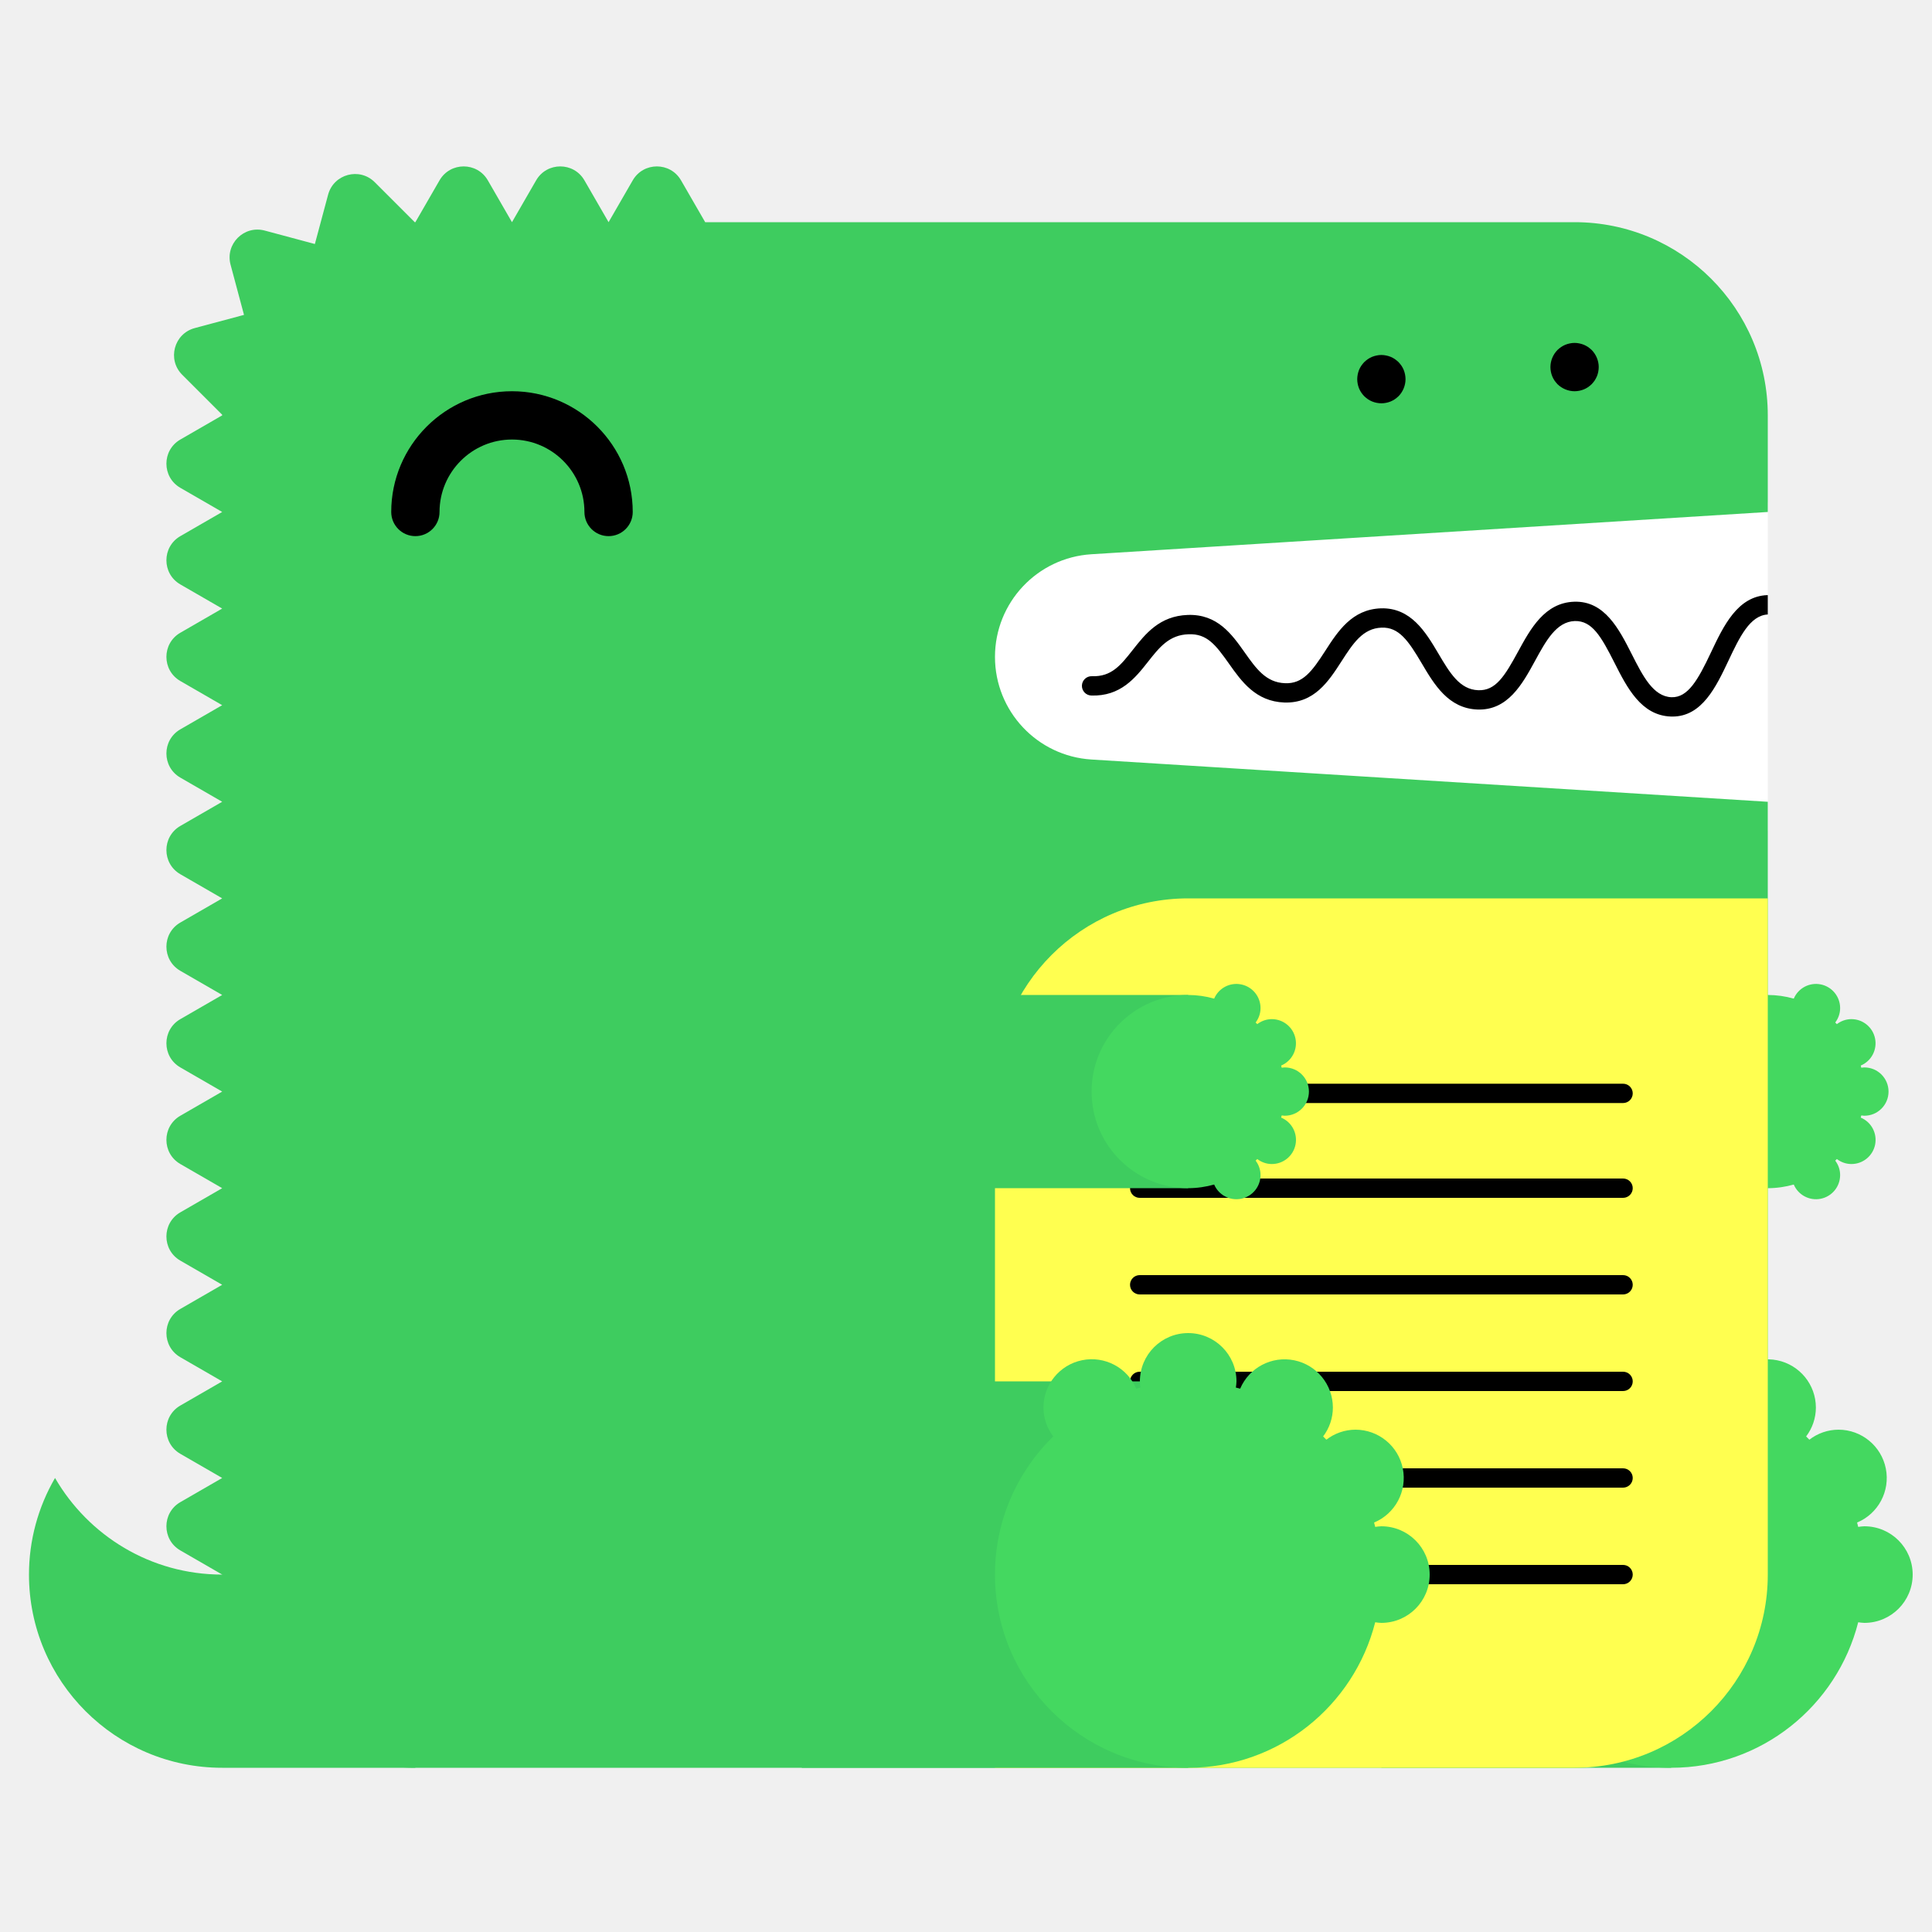
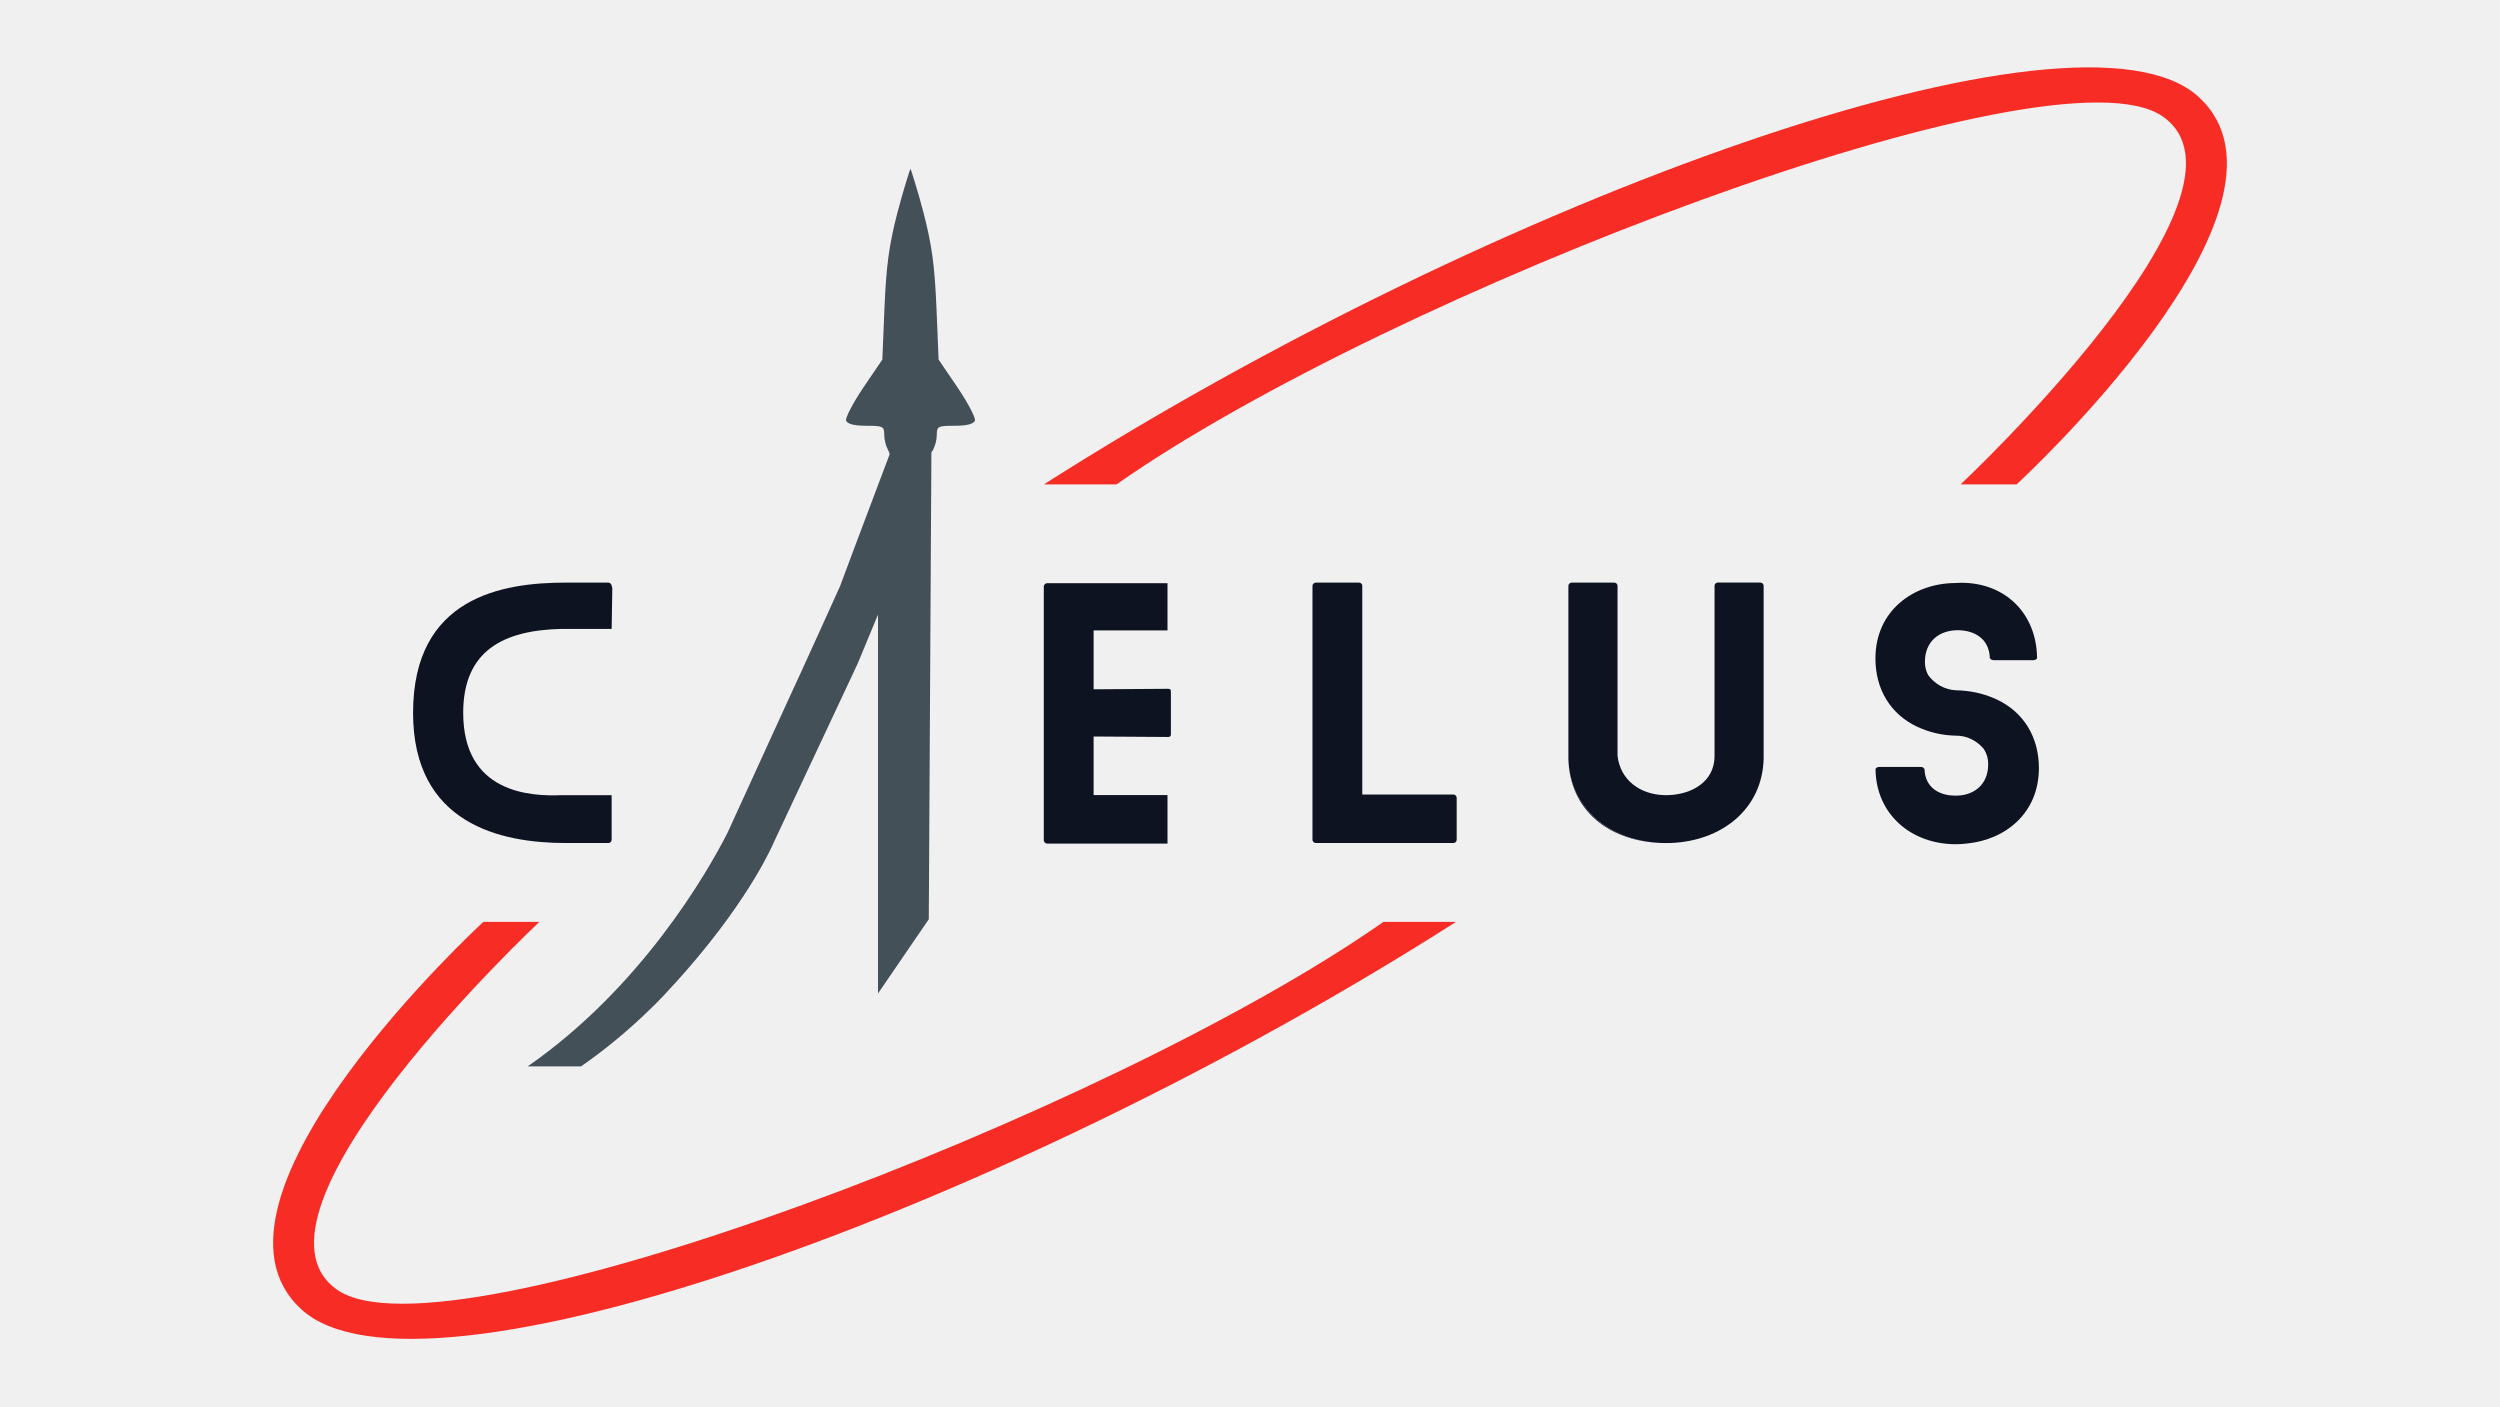
- <svg xmlns="http://www.w3.org/2000/svg" width="200" height="200" viewBox="0 0 200 200">
-   <g fill="none" fill-rule="evenodd">
-     <path fill="#FFF" d="M99 52h84v34H99z" />
-     <path d="M23 163c-7.398 0-13.843-4.027-17.303-10A19.886 19.886 0 0 0 3 163c0 11.046 8.954 20 20 20h20v-20H23z" fill="#3ECC5F" />
-     <path d="M112.98 57.376L183 53V43c0-11.046-8.954-20-20-20H73l-2.5-4.33c-1.112-1.925-3.889-1.925-5 0L63 23l-2.5-4.33c-1.111-1.925-3.889-1.925-5 0L53 23l-2.5-4.33c-1.111-1.925-3.889-1.925-5 0L43 23c-.022 0-.042.003-.065.003l-4.142-4.141c-1.57-1.571-4.252-.853-4.828 1.294l-1.369 5.104-5.192-1.392c-2.148-.575-4.111 1.389-3.535 3.536l1.39 5.193-5.102 1.367c-2.148.576-2.867 3.259-1.296 4.83l4.142 4.142c0 .021-.003.042-.003.064l-4.33 2.5c-1.925 1.111-1.925 3.889 0 5L23 53l-4.33 2.5c-1.925 1.111-1.925 3.889 0 5L23 63l-4.33 2.5c-1.925 1.111-1.925 3.889 0 5L23 73l-4.33 2.5c-1.925 1.111-1.925 3.889 0 5L23 83l-4.33 2.5c-1.925 1.111-1.925 3.889 0 5L23 93l-4.33 2.5c-1.925 1.111-1.925 3.889 0 5L23 103l-4.33 2.5c-1.925 1.111-1.925 3.889 0 5L23 113l-4.33 2.5c-1.925 1.111-1.925 3.889 0 5L23 123l-4.33 2.5c-1.925 1.111-1.925 3.889 0 5L23 133l-4.33 2.5c-1.925 1.111-1.925 3.889 0 5L23 143l-4.33 2.5c-1.925 1.111-1.925 3.889 0 5L23 153l-4.33 2.5c-1.925 1.111-1.925 3.889 0 5L23 163c0 11.046 8.954 20 20 20h120c11.046 0 20-8.954 20-20V83l-70.02-4.376A10.645 10.645 0 0 1 103 68c0-5.621 4.37-10.273 9.98-10.624" fill="#3ECC5F" />
-     <path fill="#3ECC5F" d="M143 183h30v-40h-30z" />
-     <path d="M193 158c-.219 0-.428.037-.639.064-.038-.15-.074-.301-.116-.451A5 5 0 0 0 190.32 148a4.96 4.96 0 0 0-3.016 1.036 26.531 26.531 0 0 0-.335-.336 4.955 4.955 0 0 0 1.011-2.987 5 5 0 0 0-9.599-1.959c-.148-.042-.297-.077-.445-.115.027-.211.064-.42.064-.639a5 5 0 0 0-5-5 5 5 0 0 0-5 5c0 .219.037.428.064.639-.148.038-.297.073-.445.115a4.998 4.998 0 0 0-9.599 1.959c0 1.125.384 2.151 1.011 2.987-3.717 3.632-6.031 8.693-6.031 14.3 0 11.046 8.954 20 20 20 9.339 0 17.16-6.41 19.361-15.064.211.027.42.064.639.064a5 5 0 0 0 5-5 5 5 0 0 0-5-5" fill="#44D860" />
-     <path fill="#3ECC5F" d="M153 123h30v-20h-30z" />
-     <path d="M193 115.5a2.5 2.5 0 1 0 0-5c-.109 0-.214.019-.319.032-.02-.075-.037-.15-.058-.225a2.501 2.501 0 0 0-.963-4.807c-.569 0-1.088.197-1.508.518a6.653 6.653 0 0 0-.168-.168c.314-.417.506-.931.506-1.494a2.5 2.5 0 0 0-4.8-.979A9.987 9.987 0 0 0 183 103c-5.522 0-10 4.478-10 10s4.478 10 10 10c.934 0 1.833-.138 2.69-.377a2.5 2.5 0 0 0 4.8-.979c0-.563-.192-1.077-.506-1.494.057-.055.113-.111.168-.168.42.321.939.518 1.508.518a2.5 2.5 0 0 0 .963-4.807c.021-.074.038-.15.058-.225.105.013.21.032.319.032" fill="#44D860" />
-     <path d="M63 55.5a2.5 2.5 0 0 1-2.5-2.5c0-4.136-3.364-7.5-7.5-7.5s-7.5 3.364-7.5 7.5a2.5 2.5 0 1 1-5 0c0-6.893 5.607-12.5 12.5-12.5S65.5 46.107 65.5 53a2.5 2.5 0 0 1-2.5 2.5" fill="#000" />
-     <path d="M103 183h60c11.046 0 20-8.954 20-20V93h-60c-11.046 0-20 8.954-20 20v70z" fill="#FFFF50" />
-     <path d="M168.02 124h-50.04a1 1 0 1 1 0-2h50.04a1 1 0 1 1 0 2m0 20h-50.04a1 1 0 1 1 0-2h50.04a1 1 0 1 1 0 2m0 20h-50.04a1 1 0 1 1 0-2h50.04a1 1 0 1 1 0 2m0-49.814h-50.04a1 1 0 1 1 0-2h50.04a1 1 0 1 1 0 2m0 19.814h-50.04a1 1 0 1 1 0-2h50.04a1 1 0 1 1 0 2m0 20h-50.04a1 1 0 1 1 0-2h50.04a1 1 0 1 1 0 2M183 61.611c-.012 0-.022-.006-.034-.005-3.09.105-4.552 3.196-5.842 5.923-1.346 2.85-2.387 4.703-4.093 4.647-1.889-.068-2.969-2.202-4.113-4.46-1.314-2.594-2.814-5.536-5.963-5.426-3.046.104-4.513 2.794-5.807 5.167-1.377 2.528-2.314 4.065-4.121 3.994-1.927-.07-2.951-1.805-4.136-3.813-1.321-2.236-2.848-4.75-5.936-4.664-2.994.103-4.465 2.385-5.763 4.4-1.373 2.13-2.335 3.428-4.165 3.351-1.973-.07-2.992-1.51-4.171-3.177-1.324-1.873-2.816-3.993-5.895-3.89-2.928.1-4.399 1.97-5.696 3.618-1.232 1.564-2.194 2.802-4.229 2.724a1 1 0 0 0-.072 2c3.017.101 4.545-1.8 5.872-3.487 1.177-1.496 2.193-2.787 4.193-2.855 1.926-.082 2.829 1.115 4.195 3.045 1.297 1.834 2.769 3.914 5.731 4.021 3.103.104 4.596-2.215 5.918-4.267 1.182-1.834 2.202-3.417 4.15-3.484 1.793-.067 2.769 1.35 4.145 3.681 1.297 2.197 2.766 4.686 5.787 4.796 3.125.108 4.634-2.62 5.949-5.035 1.139-2.088 2.214-4.06 4.119-4.126 1.793-.042 2.728 1.595 4.111 4.33 1.292 2.553 2.757 5.445 5.825 5.556l.169.003c3.064 0 4.518-3.075 5.805-5.794 1.139-2.41 2.217-4.68 4.067-4.773v-2z" fill="#000" />
-     <path fill="#3ECC5F" d="M83 183h40v-40H83z" />
-     <path d="M143 158c-.219 0-.428.037-.639.064-.038-.15-.074-.301-.116-.451A5 5 0 0 0 140.32 148a4.96 4.96 0 0 0-3.016 1.036 26.531 26.531 0 0 0-.335-.336 4.955 4.955 0 0 0 1.011-2.987 5 5 0 0 0-9.599-1.959c-.148-.042-.297-.077-.445-.115.027-.211.064-.42.064-.639a5 5 0 0 0-5-5 5 5 0 0 0-5 5c0 .219.037.428.064.639-.148.038-.297.073-.445.115a4.998 4.998 0 0 0-9.599 1.959c0 1.125.384 2.151 1.011 2.987-3.717 3.632-6.031 8.693-6.031 14.3 0 11.046 8.954 20 20 20 9.339 0 17.16-6.41 19.361-15.064.211.027.42.064.639.064a5 5 0 0 0 5-5 5 5 0 0 0-5-5" fill="#44D860" />
-     <path fill="#3ECC5F" d="M83 123h40v-20H83z" />
-     <path d="M133 115.5a2.5 2.5 0 1 0 0-5c-.109 0-.214.019-.319.032-.02-.075-.037-.15-.058-.225a2.501 2.501 0 0 0-.963-4.807c-.569 0-1.088.197-1.508.518a6.653 6.653 0 0 0-.168-.168c.314-.417.506-.931.506-1.494a2.5 2.5 0 0 0-4.8-.979A9.987 9.987 0 0 0 123 103c-5.522 0-10 4.478-10 10s4.478 10 10 10c.934 0 1.833-.138 2.69-.377a2.5 2.5 0 0 0 4.8-.979c0-.563-.192-1.077-.506-1.494.057-.055.113-.111.168-.168.42.321.939.518 1.508.518a2.5 2.5 0 0 0 .963-4.807c.021-.074.038-.15.058-.225.105.013.21.032.319.032" fill="#44D860" />
-     <path d="M143 41.75c-.16 0-.33-.02-.49-.05a2.52 2.52 0 0 1-.47-.14c-.15-.06-.29-.14-.431-.23-.13-.09-.259-.2-.38-.31-.109-.12-.219-.24-.309-.38s-.17-.28-.231-.43a2.619 2.619 0 0 1-.189-.96c0-.16.02-.33.05-.49.03-.16.08-.31.139-.47.061-.15.141-.29.231-.43.09-.13.2-.26.309-.38.121-.11.25-.22.38-.31.141-.09.281-.17.431-.23.149-.06.31-.11.47-.14.32-.07.65-.07.98 0 .159.03.32.08.47.14.149.06.29.14.43.23.13.09.259.2.38.31.11.12.22.25.31.38.09.14.17.28.23.43.06.16.11.31.14.47.029.16.05.33.05.49 0 .66-.271 1.31-.73 1.77-.121.11-.25.22-.38.31-.14.09-.281.17-.43.23a2.565 2.565 0 0 1-.96.19m20-1.25c-.66 0-1.3-.27-1.771-.73a3.802 3.802 0 0 1-.309-.38c-.09-.14-.17-.28-.231-.43a2.619 2.619 0 0 1-.189-.96c0-.66.27-1.3.729-1.77.121-.11.25-.22.38-.31.141-.09.281-.17.431-.23.149-.06.31-.11.47-.14.32-.07.66-.07.98 0 .159.03.32.08.47.14.149.06.29.14.43.23.13.09.259.2.38.31.459.47.73 1.11.73 1.77 0 .16-.021.33-.05.49-.03.16-.08.32-.14.47-.07.15-.14.29-.23.43-.09.13-.2.26-.31.38-.121.11-.25.22-.38.31-.14.09-.281.17-.43.23a2.565 2.565 0 0 1-.96.19" fill="#000" />
-   </g>
+ <svg xmlns="http://www.w3.org/2000/svg" id="Layer_1" data-name="Layer 1" viewBox="0 0 1920 1080">
+   <defs>
+     <style>.cls-1{fill:#0d1321;}.cls-2{fill:#f72c25;}.cls-3{fill:#435058;}</style>
+   </defs>
+   <path class="cls-1" d="M431.24,483c-45,1-75.5,16.94-75.5,64.44,0,61.75,51.5,64.25,75.75,63.25h38.25v34.5a2.55,2.55,0,0,1-2.75,2.25h-32.5c-49.75,0-117.25-14.5-117.25-100,0-88.75,68.25-100,117.25-100H467c1.75,0,2.75,1.25,3.25,4.25l-.5,31.31Z" />
+   <path class="cls-1" d="M1118.73,612.69v32.5a2.55,2.55,0,0,1-2.75,2.25H1010.73a2.74,2.74,0,0,1-2.75-2.25V449.69a2.74,2.74,0,0,1,2.75-2.25h33a2.47,2.47,0,0,1,2.5,2.25v160.5H1116A2.57,2.57,0,0,1,1118.73,612.69Z" />
+   <path class="cls-1" d="M1204.5,582.66c1,39.77,31.19,63.3,71.14,64.71C1236.81,645.86,1205.53,621.48,1204.5,582.66Z" />
+   <path class="cls-1" d="M1354.48,449.69v131c0,.66,0,1.32,0,2-1,38.82-32.31,63.2-71.14,64.71-1.27,0-2.55.07-3.84.07s-2.57,0-3.84-.07c-38.83-1.51-70.11-25.89-71.14-64.71,0-.65,0-1.31,0-2v-131a2.68,2.68,0,0,1,2.5-2.25h32.5a2.55,2.55,0,0,1,2.75,2.25V580.44c2.18,19.12,17.72,29.57,35.49,30.22.59,0,1.17,0,1.76,0s1.17,0,1.76,0c18.13-.59,35.49-10.35,35.49-30v-131a2.55,2.55,0,0,1,2.75-2.25H1352A2.68,2.68,0,0,1,1354.48,449.69Z" />
+   <path class="cls-1" d="M1565.88,589.85c0,34.7-25.79,55.07-55.12,57.95a68.52,68.52,0,0,1-8.72.56c-34.46,0-61.13-23.14-61.63-57.35-.25-.75,1-2,2.77-2h32.22c1.44,0,2.63,1.2,2.63,1.91.48,13.65,11,20.11,23.46,20.11l1.15,0h.68c13.1-.5,23.61-8.69,23.61-24.12a20.85,20.85,0,0,0-3.21-11.48,28.25,28.25,0,0,0-16.42-10,31.61,31.61,0,0,0-5.25-.44,73.26,73.26,0,0,1-29.37-6.72c-20.9-9.7-32.35-29.11-32.35-52.5,0-36.9,29.18-57.51,60.61-58,1.76-.14,3.52-.21,5.29-.21,34.09,0,57.73,23.77,58.23,57.45.25.75-1,2-2.74,2h-30.81c-1.51,0-2.76-1.25-2.76-2-.51-14.27-11.57-21-24.65-21-13.84,0-25.16,8.26-25.16,24.28a21.17,21.17,0,0,0,2.38,10A28.18,28.18,0,0,0,1502,530.14a62.89,62.89,0,0,1,7.53.48h.09a74.76,74.76,0,0,1,23.52,6.4C1554.31,546.79,1565.88,566.32,1565.88,589.85Z" />
+   <path class="cls-2" d="M1118.24,708c-345,220-795,382-886.93,297.46S371.24,708,371.24,708h43S174.92,932.27,259.08,990.63,852.75,855,1062.49,708Z" />
+   <path class="cls-2" d="M801.76,372c345-220,795-382,886.93-297.46S1548.76,372,1548.76,372h-43s239.28-224.27,155.12-282.63S1067.25,225,857.51,372Z" />
+   <path class="cls-3" d="M511.15,763q8.64-9.19,16.21-17.91C522.24,751,516.83,757,511.15,763Z" />
+   <path class="cls-3" d="M510.25,764c-5.4,5.74-9.18,9.53-11.57,11.66Q504.65,769.81,510.25,764Z" />
+   <path class="cls-3" d="M604.24,540c10.5-22.39,41-90,41-90,.18-.5,4.54-12.18,11-29.47,7.29-19.43,17.25-45.94,27-71.63h0a8.38,8.38,0,0,0-1.15-3.14,26.92,26.92,0,0,1-3-11.87c0-6.35-.83-6.9-13.81-6.9-9.39,0-14.36-1.39-15.46-3.87C649,321.18,655,309.58,663,297.7l14.64-21.53,1.66-40.32c1.38-31.48,3.31-46.95,9.94-72.63,4.68-17.89,9.82-33.67,10-33.67s5.29,15.78,10,33.67c6.63,25.68,8.56,41.15,9.94,72.63l1.66,40.32,14.64,21.53c8,11.88,14.08,23.48,13.25,25.41-1.1,2.48-6.07,3.87-15.46,3.87-13,0-13.81.55-13.81,6.9a26.92,26.92,0,0,1-3,11.87c-.31.52-1.15,1.58-1.15,1.58h0l-2,358.66-39,57V472l-15.5,37.35-5,10.7L594.24,647s-16.63,40.4-66.8,98l-.08.09q-7.58,8.7-16.21,17.91l-.9,1q-5.61,5.85-11.57,11.66A415.41,415.41,0,0,1,446.24,819h-41c86.9-60.35,137.42-147.87,153.43-179.3" />
+   <path class="cls-1" d="M896.64,647.88H804.39a2.74,2.74,0,0,1-2.75-2.25V450.13a2.74,2.74,0,0,1,2.75-2.25h92.25v36.25H839.89v45.25l57.35-.38c1.5,0,2,.75,2,2v33a1.83,1.83,0,0,1-2,2l-57.35-.37v45h56.75Z" />
</svg>
